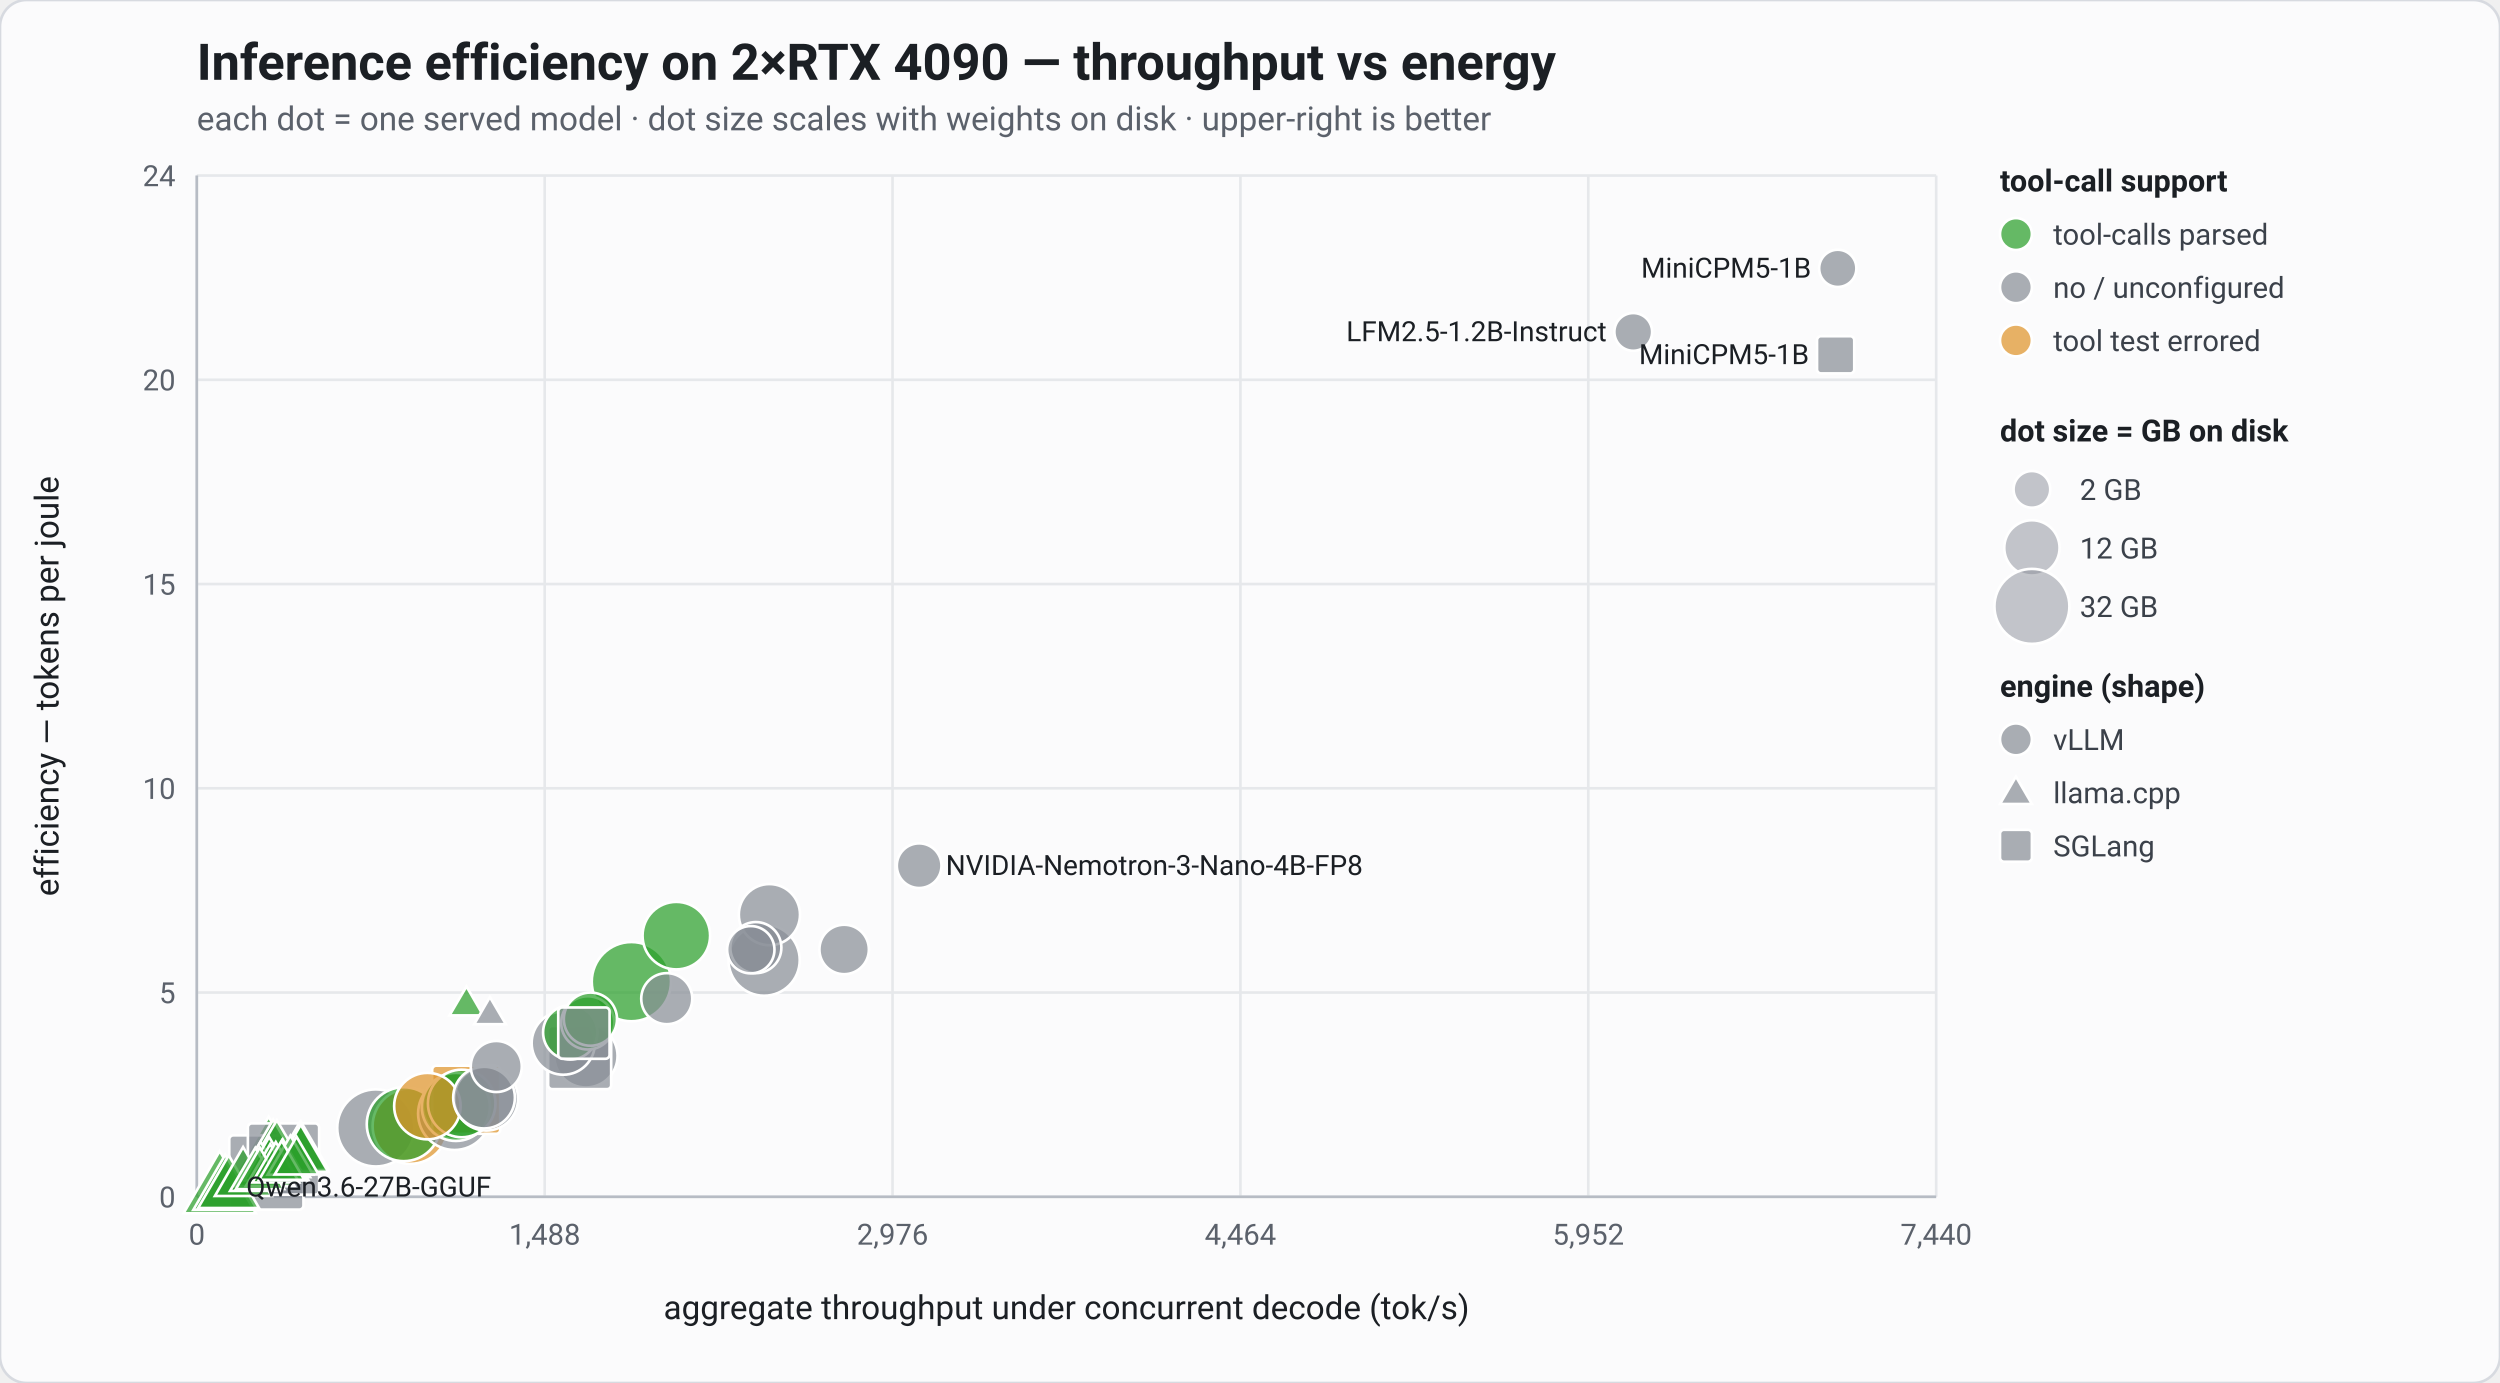
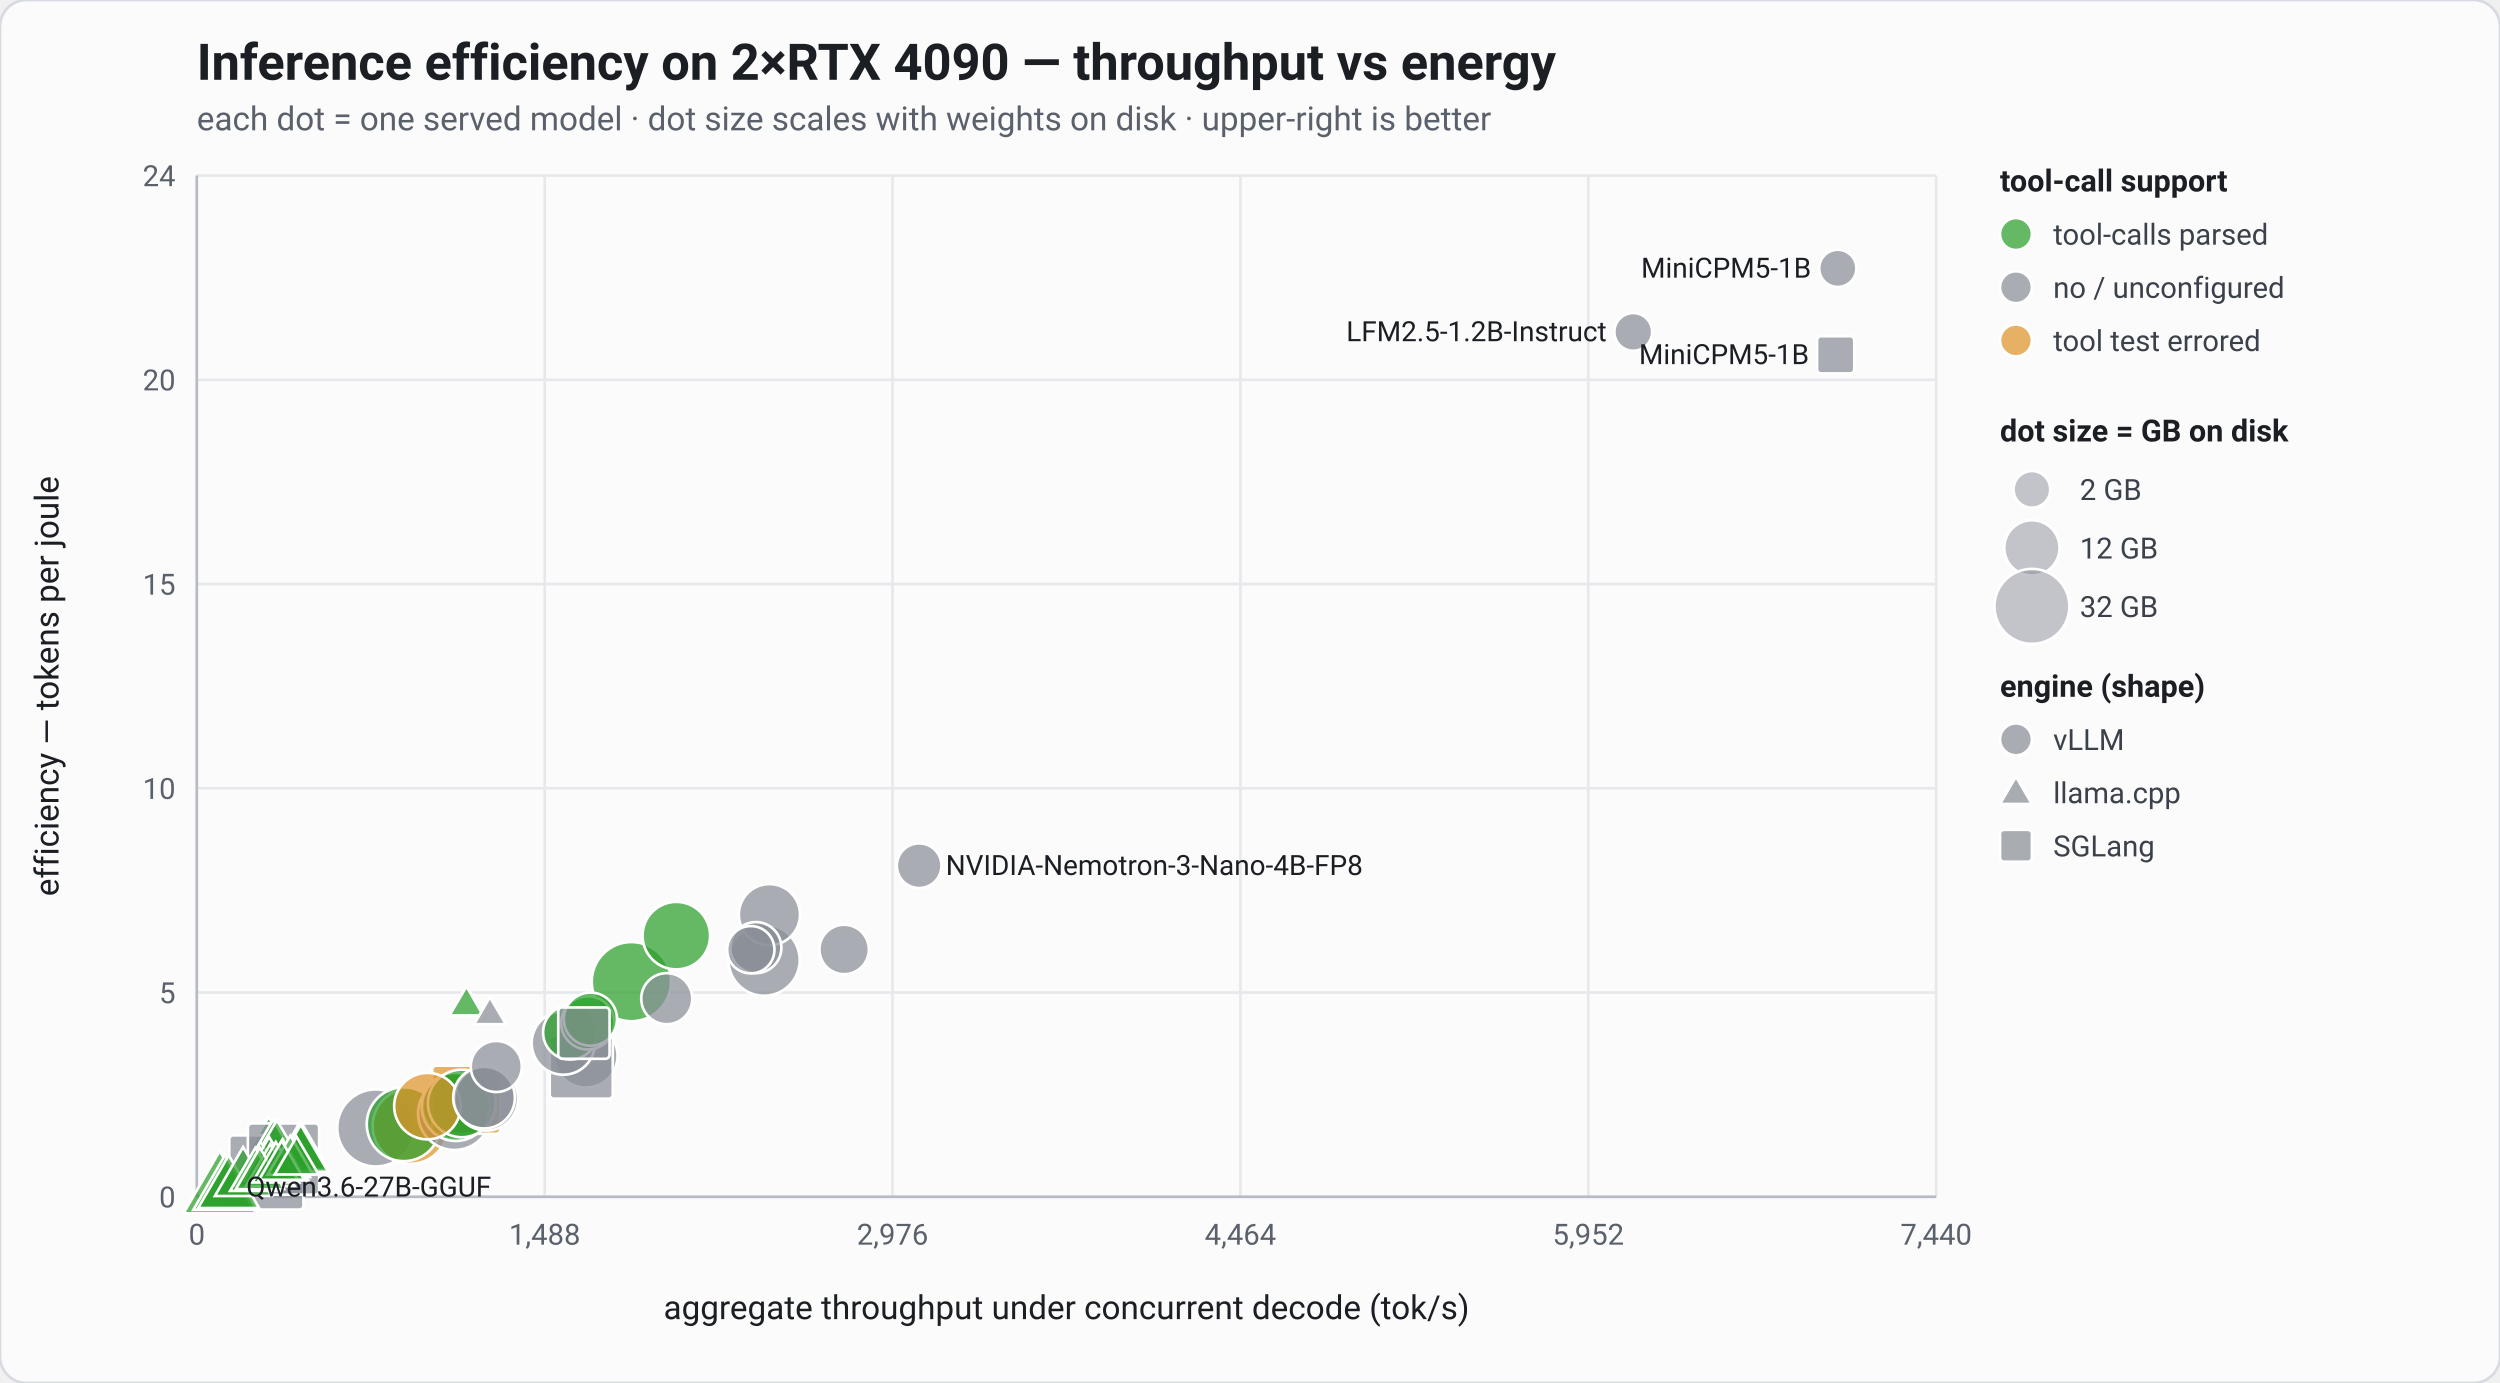
<svg xmlns="http://www.w3.org/2000/svg" width="940" height="520" viewBox="0 0 940 520" font-family="-apple-system,Segoe UI,Roboto,sans-serif">
  <rect x="0" y="0" width="940" height="520" rx="10" fill="#fbfbfc" stroke="#d7dae0" />
  <text x="74" y="30" font-size="19" font-weight="700" fill="#1b1f24">Inference efficiency on 2×RTX 4090 — throughput vs energy</text>
  <text x="74" y="49" font-size="12.5" fill="#5b616b">each dot = one served model · dot size scales with weights on disk · upper-right is better</text>
  <line x1="74.0" y1="66" x2="74.0" y2="450" stroke="#e6e8eb" />
  <text x="74.0" y="468" font-size="11" fill="#5b616b" text-anchor="middle">0</text>
  <line x1="74" y1="450.0" x2="728" y2="450.0" stroke="#e6e8eb" />
  <text x="66" y="454.0" font-size="11" fill="#5b616b" text-anchor="end">0</text>
  <line x1="204.8" y1="66" x2="204.8" y2="450" stroke="#e6e8eb" />
  <text x="204.8" y="468" font-size="11" fill="#5b616b" text-anchor="middle">1,488</text>
  <line x1="74" y1="373.2" x2="728" y2="373.2" stroke="#e6e8eb" />
  <text x="66" y="377.2" font-size="11" fill="#5b616b" text-anchor="end">5</text>
  <line x1="335.6" y1="66" x2="335.6" y2="450" stroke="#e6e8eb" />
  <text x="335.6" y="468" font-size="11" fill="#5b616b" text-anchor="middle">2,976</text>
  <line x1="74" y1="296.4" x2="728" y2="296.4" stroke="#e6e8eb" />
  <text x="66" y="300.4" font-size="11" fill="#5b616b" text-anchor="end">10</text>
  <line x1="466.4" y1="66" x2="466.4" y2="450" stroke="#e6e8eb" />
  <text x="466.4" y="468" font-size="11" fill="#5b616b" text-anchor="middle">4,464</text>
  <line x1="74" y1="219.6" x2="728" y2="219.6" stroke="#e6e8eb" />
  <text x="66" y="223.6" font-size="11" fill="#5b616b" text-anchor="end">15</text>
  <line x1="597.2" y1="66" x2="597.2" y2="450" stroke="#e6e8eb" />
  <text x="597.2" y="468" font-size="11" fill="#5b616b" text-anchor="middle">5,952</text>
  <line x1="74" y1="142.8" x2="728" y2="142.8" stroke="#e6e8eb" />
  <text x="66" y="146.8" font-size="11" fill="#5b616b" text-anchor="end">20</text>
  <line x1="728.0" y1="66" x2="728.0" y2="450" stroke="#e6e8eb" />
  <text x="728.0" y="468" font-size="11" fill="#5b616b" text-anchor="middle">7,440</text>
  <line x1="74" y1="66.0" x2="728" y2="66.0" stroke="#e6e8eb" />
  <text x="66" y="70.0" font-size="11" fill="#5b616b" text-anchor="end">24</text>
  <line x1="74" y1="450" x2="728" y2="450" stroke="#b7bcc4" />
  <line x1="74" y1="66" x2="74" y2="450" stroke="#b7bcc4" />
  <text x="401.0" y="496" font-size="12.5" fill="#1b1f24" text-anchor="middle">aggregate throughput under concurrent decode (tok/s)</text>
  <text x="22" y="258.0" font-size="12.5" fill="#1b1f24" text-anchor="middle" transform="rotate(-90 22 258.0)">efficiency — tokens per joule</text>
  <circle cx="237.4" cy="369.1" r="14.9" fill="#2ca02c" fill-opacity="0.72" stroke="#ffffff" stroke-width="1" />
  <polygon points="101.0,419.9 86.2,445.4 115.8,445.4" fill="#2ca02c" fill-opacity="0.72" stroke="#ffffff" stroke-width="1" />
  <circle cx="141.3" cy="424.1" r="14.5" fill="#8a8f98" fill-opacity="0.72" stroke="#ffffff" stroke-width="1" />
  <circle cx="154.3" cy="423.4" r="14.2" fill="#e0952b" fill-opacity="0.72" stroke="#ffffff" stroke-width="1" />
  <circle cx="151.8" cy="422.7" r="13.9" fill="#2ca02c" fill-opacity="0.72" stroke="#ffffff" stroke-width="1" />
  <rect x="86.2" y="426.9" width="27.9" height="27.9" rx="1.5" fill="#8a8f98" fill-opacity="0.72" stroke="#ffffff" stroke-width="1" />
  <circle cx="170.9" cy="418.7" r="13.7" fill="#8a8f98" fill-opacity="0.72" stroke="#ffffff" stroke-width="1" />
  <polygon points="82.6,432.8 69.0,456.2 96.2,456.2" fill="#2ca02c" fill-opacity="0.72" stroke="#ffffff" stroke-width="1" />
  <circle cx="287.3" cy="361.0" r="13.4" fill="#8a8f98" fill-opacity="0.72" stroke="#ffffff" stroke-width="1" />
  <rect x="93.2" y="422.4" width="26.8" height="26.8" rx="1.5" fill="#8a8f98" fill-opacity="0.72" stroke="#ffffff" stroke-width="1" />
  <polygon points="102.7,421.0 89.5,443.8 116.0,443.8" fill="#2ca02c" fill-opacity="0.72" stroke="#ffffff" stroke-width="1" />
  <circle cx="171.8" cy="415.7" r="12.8" fill="#2ca02c" fill-opacity="0.72" stroke="#ffffff" stroke-width="1" />
  <rect x="162.5" y="400.7" width="25.6" height="25.6" rx="1.5" fill="#e0952b" fill-opacity="0.72" stroke="#ffffff" stroke-width="1" />
  <circle cx="171.4" cy="416.2" r="12.8" fill="#2ca02c" fill-opacity="0.72" stroke="#ffffff" stroke-width="1" />
  <circle cx="254.3" cy="351.8" r="12.7" fill="#2ca02c" fill-opacity="0.72" stroke="#ffffff" stroke-width="1" />
  <circle cx="173.6" cy="414.9" r="12.7" fill="#2ca02c" fill-opacity="0.72" stroke="#ffffff" stroke-width="1" />
  <polygon points="104.1,421.2 91.6,442.6 116.6,442.6" fill="#2ca02c" fill-opacity="0.72" stroke="#ffffff" stroke-width="1" />
  <circle cx="160.7" cy="415.9" r="12.5" fill="#e0952b" fill-opacity="0.72" stroke="#ffffff" stroke-width="1" />
  <polygon points="84.7,434.2 72.7,454.9 96.7,454.9" fill="#2ca02c" fill-opacity="0.72" stroke="#ffffff" stroke-width="1" />
  <circle cx="182.8" cy="413.1" r="12.0" fill="#8a8f98" fill-opacity="0.72" stroke="#ffffff" stroke-width="1" />
  <circle cx="220.3" cy="397.0" r="11.9" fill="#8a8f98" fill-opacity="0.72" stroke="#ffffff" stroke-width="1" />
-   <rect x="206.1" y="385.8" width="23.7" height="23.7" rx="1.5" fill="#8a8f98" fill-opacity="0.72" stroke="#ffffff" stroke-width="1" />
+   <rect x="206.7" y="389.4" width="23.7" height="23.7" rx="1.5" fill="#8a8f98" fill-opacity="0.72" stroke="#ffffff" stroke-width="1" />
  <circle cx="211.8" cy="392.2" r="11.9" fill="#8a8f98" fill-opacity="0.72" stroke="#ffffff" stroke-width="1" />
  <circle cx="182.0" cy="412.7" r="11.6" fill="#8a8f98" fill-opacity="0.72" stroke="#ffffff" stroke-width="1" />
  <circle cx="289.3" cy="343.9" r="11.5" fill="#8a8f98" fill-opacity="0.72" stroke="#ffffff" stroke-width="1" />
  <polygon points="86.0,434.4 74.5,454.2 97.4,454.2" fill="#2ca02c" fill-opacity="0.72" stroke="#ffffff" stroke-width="1" />
  <polygon points="91.4,431.3 80.8,449.7 102.1,449.7" fill="#2ca02c" fill-opacity="0.72" stroke="#ffffff" stroke-width="1" />
  <polygon points="113.1,421.7 102.7,439.6 123.5,439.6" fill="#2ca02c" fill-opacity="0.72" stroke="#ffffff" stroke-width="1" />
  <polygon points="112.6,422.2 102.3,440.0 122.9,440.0" fill="#2ca02c" fill-opacity="0.72" stroke="#ffffff" stroke-width="1" />
  <polygon points="113.1,422.9 102.8,440.6 123.4,440.6" fill="#2ca02c" fill-opacity="0.72" stroke="#ffffff" stroke-width="1" />
  <circle cx="214.4" cy="388.2" r="10.2" fill="#2ca02c" fill-opacity="0.72" stroke="#ffffff" stroke-width="1" />
  <circle cx="221.0" cy="384.6" r="10.0" fill="#2ca02c" fill-opacity="0.72" stroke="#ffffff" stroke-width="1" />
  <circle cx="222.0" cy="383.2" r="10.0" fill="#2ca02c" fill-opacity="0.72" stroke="#ffffff" stroke-width="1" />
  <polygon points="98.0,429.3 88.3,446.0 107.7,446.0" fill="#2ca02c" fill-opacity="0.72" stroke="#ffffff" stroke-width="1" />
  <circle cx="250.7" cy="375.5" r="9.6" fill="#8a8f98" fill-opacity="0.72" stroke="#ffffff" stroke-width="1" />
  <rect x="209.9" y="378.8" width="19.3" height="19.3" rx="1.5" fill="#8a8f98" fill-opacity="0.72" stroke="#ffffff" stroke-width="1" />
  <circle cx="186.6" cy="401.0" r="9.6" fill="#8a8f98" fill-opacity="0.72" stroke="#ffffff" stroke-width="1" />
  <circle cx="284.2" cy="356.3" r="9.6" fill="#8a8f98" fill-opacity="0.72" stroke="#ffffff" stroke-width="1" />
  <polygon points="101.2,427.5 91.8,443.8 110.7,443.8" fill="#2ca02c" fill-opacity="0.72" stroke="#ffffff" stroke-width="1" />
  <polygon points="96.0,431.6 86.5,447.8 105.4,447.8" fill="#2ca02c" fill-opacity="0.72" stroke="#ffffff" stroke-width="1" />
  <circle cx="317.4" cy="357.0" r="9.3" fill="#8a8f98" fill-opacity="0.72" stroke="#ffffff" stroke-width="1" />
  <polygon points="101.6,430.2 92.5,445.9 110.7,445.9" fill="#2ca02c" fill-opacity="0.72" stroke="#ffffff" stroke-width="1" />
  <polygon points="97.7,431.5 88.7,447.1 106.8,447.1" fill="#2ca02c" fill-opacity="0.72" stroke="#ffffff" stroke-width="1" />
  <circle cx="282.3" cy="357.1" r="8.9" fill="#8a8f98" fill-opacity="0.72" stroke="#ffffff" stroke-width="1" />
  <polygon points="106.3,428.4 97.5,443.7 115.2,443.7" fill="#2ca02c" fill-opacity="0.72" stroke="#ffffff" stroke-width="1" />
  <polygon points="103.7,429.4 94.9,444.6 112.5,444.6" fill="#2ca02c" fill-opacity="0.72" stroke="#ffffff" stroke-width="1" />
  <polygon points="109.2,427.0 100.6,441.7 117.7,441.7" fill="#2ca02c" fill-opacity="0.72" stroke="#ffffff" stroke-width="1" />
  <polygon points="105.9,428.9 97.4,443.6 114.4,443.6" fill="#2ca02c" fill-opacity="0.72" stroke="#ffffff" stroke-width="1" />
  <circle cx="345.6" cy="325.5" r="8.4" fill="#8a8f98" fill-opacity="0.72" stroke="#ffffff" stroke-width="1" />
  <polygon points="111.5,427.4 103.3,441.6 119.8,441.6" fill="#2ca02c" fill-opacity="0.72" stroke="#ffffff" stroke-width="1" />
  <circle cx="614.1" cy="124.8" r="7.1" fill="#8a8f98" fill-opacity="0.72" stroke="#ffffff" stroke-width="1" />
  <circle cx="691.0" cy="100.9" r="7.0" fill="#8a8f98" fill-opacity="0.72" stroke="#ffffff" stroke-width="1" />
  <rect x="683.2" y="126.4" width="14.0" height="14.0" rx="1.5" fill="#8a8f98" fill-opacity="0.72" stroke="#ffffff" stroke-width="1" />
  <polygon points="175.4,370.9 169.0,381.8 181.7,381.8" fill="#2ca02c" fill-opacity="0.72" stroke="#ffffff" stroke-width="1" />
  <polygon points="184.2,374.9 178.3,385.1 190.2,385.1" fill="#8a8f98" fill-opacity="0.72" stroke="#ffffff" stroke-width="1" />
  <text x="681.0" y="104.4" font-size="10.5" fill="#1b1f24" text-anchor="end">MiniCPM5-1B</text>
  <text x="604.1" y="128.3" font-size="10.5" fill="#1b1f24" text-anchor="end">LFM2.5-1.2B-Instruct</text>
  <text x="680.2" y="136.9" font-size="10.5" fill="#1b1f24" text-anchor="end">MiniCPM5-1B</text>
  <text x="355.6" y="329.0" font-size="10.5" fill="#1b1f24" text-anchor="start">NVIDIA-Nemotron-3-Nano-4B-FP8</text>
  <text x="92.6" y="449.9" font-size="10.5" fill="#1b1f24" text-anchor="start">Qwen3.6-27B-GGUF</text>
  <text x="752" y="72" font-size="11.5" font-weight="700" fill="#1b1f24">tool-call support</text>
  <circle cx="758" cy="88.0" r="6" fill="#2ca02c" fill-opacity="0.72" stroke="#ffffff" />
  <text x="772" y="92" font-size="11" fill="#3b414a">tool-calls parsed</text>
  <circle cx="758" cy="108.0" r="6" fill="#8a8f98" fill-opacity="0.72" stroke="#ffffff" />
  <text x="772" y="112" font-size="11" fill="#3b414a">no / unconfigured</text>
  <circle cx="758" cy="128.0" r="6" fill="#e0952b" fill-opacity="0.72" stroke="#ffffff" />
  <text x="772" y="132" font-size="11" fill="#3b414a">tool test errored</text>
  <text x="752" y="166" font-size="11.5" font-weight="700" fill="#1b1f24">dot size = GB on disk</text>
  <circle cx="764" cy="184.0" r="6.9" fill="#8a8f98" fill-opacity="0.5" stroke="#ffffff" />
  <text x="782" y="188" font-size="11" fill="#3b414a">2 GB</text>
  <circle cx="764" cy="206.0" r="10.4" fill="#8a8f98" fill-opacity="0.5" stroke="#ffffff" />
  <text x="782" y="210" font-size="11" fill="#3b414a">12 GB</text>
  <circle cx="764" cy="228.0" r="14.1" fill="#8a8f98" fill-opacity="0.5" stroke="#ffffff" />
  <text x="782" y="232" font-size="11" fill="#3b414a">32 GB</text>
  <text x="752" y="262" font-size="11.5" font-weight="700" fill="#1b1f24">engine (shape)</text>
  <circle cx="758.0" cy="278.0" r="6.0" fill="#8a8f98" fill-opacity="0.72" stroke="#ffffff" stroke-width="1" />
  <text x="772" y="282" font-size="11" fill="#3b414a">vLLM</text>
  <polygon points="758.0,292.0 752.0,302.3 764.0,302.3" fill="#8a8f98" fill-opacity="0.72" stroke="#ffffff" stroke-width="1" />
  <text x="772" y="302" font-size="11" fill="#3b414a">llama.cpp</text>
  <rect x="752.0" y="312.0" width="12.0" height="12.0" rx="1.5" fill="#8a8f98" fill-opacity="0.72" stroke="#ffffff" stroke-width="1" />
  <text x="772" y="322" font-size="11" fill="#3b414a">SGLang</text>
</svg>
